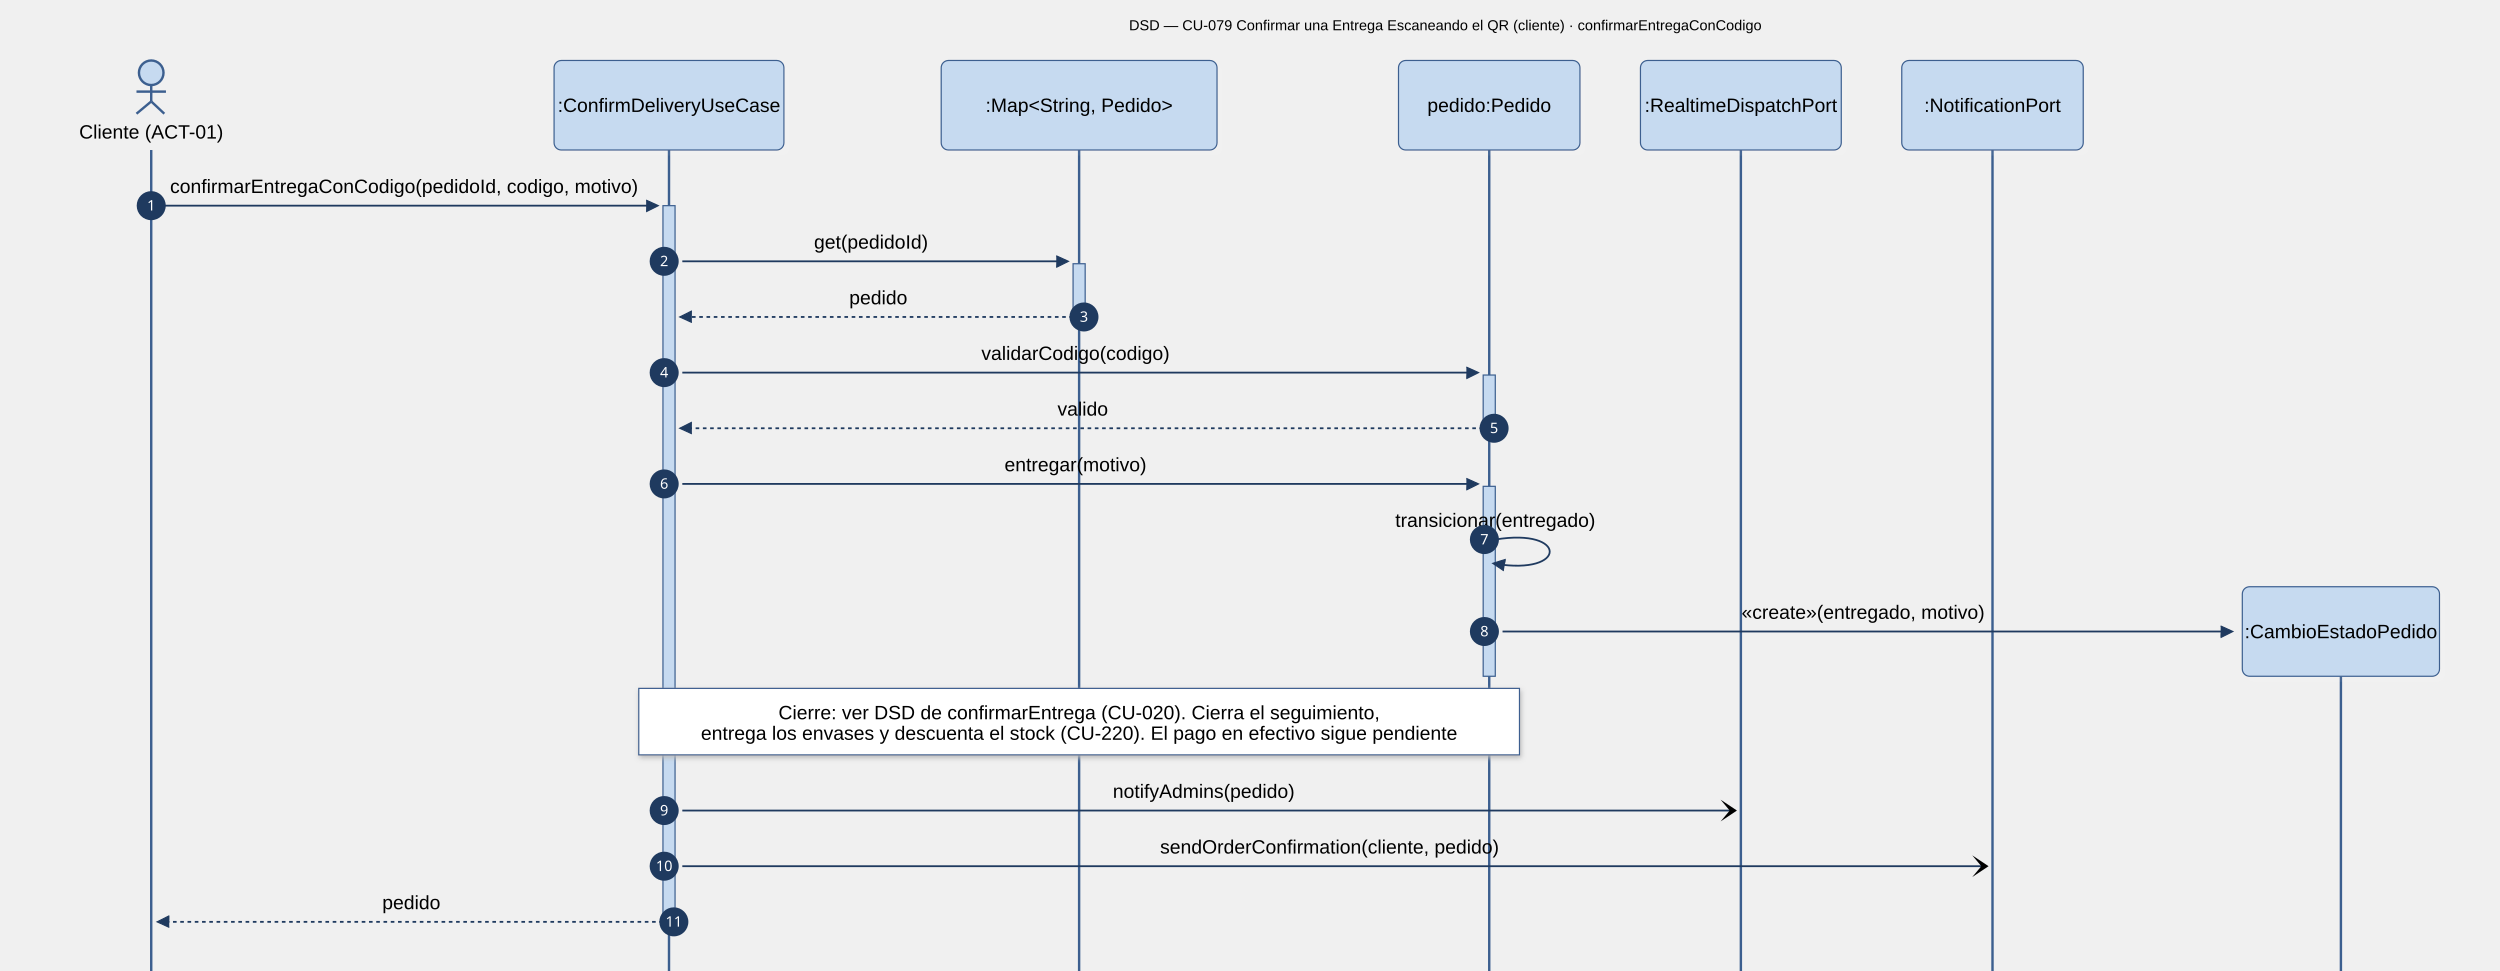
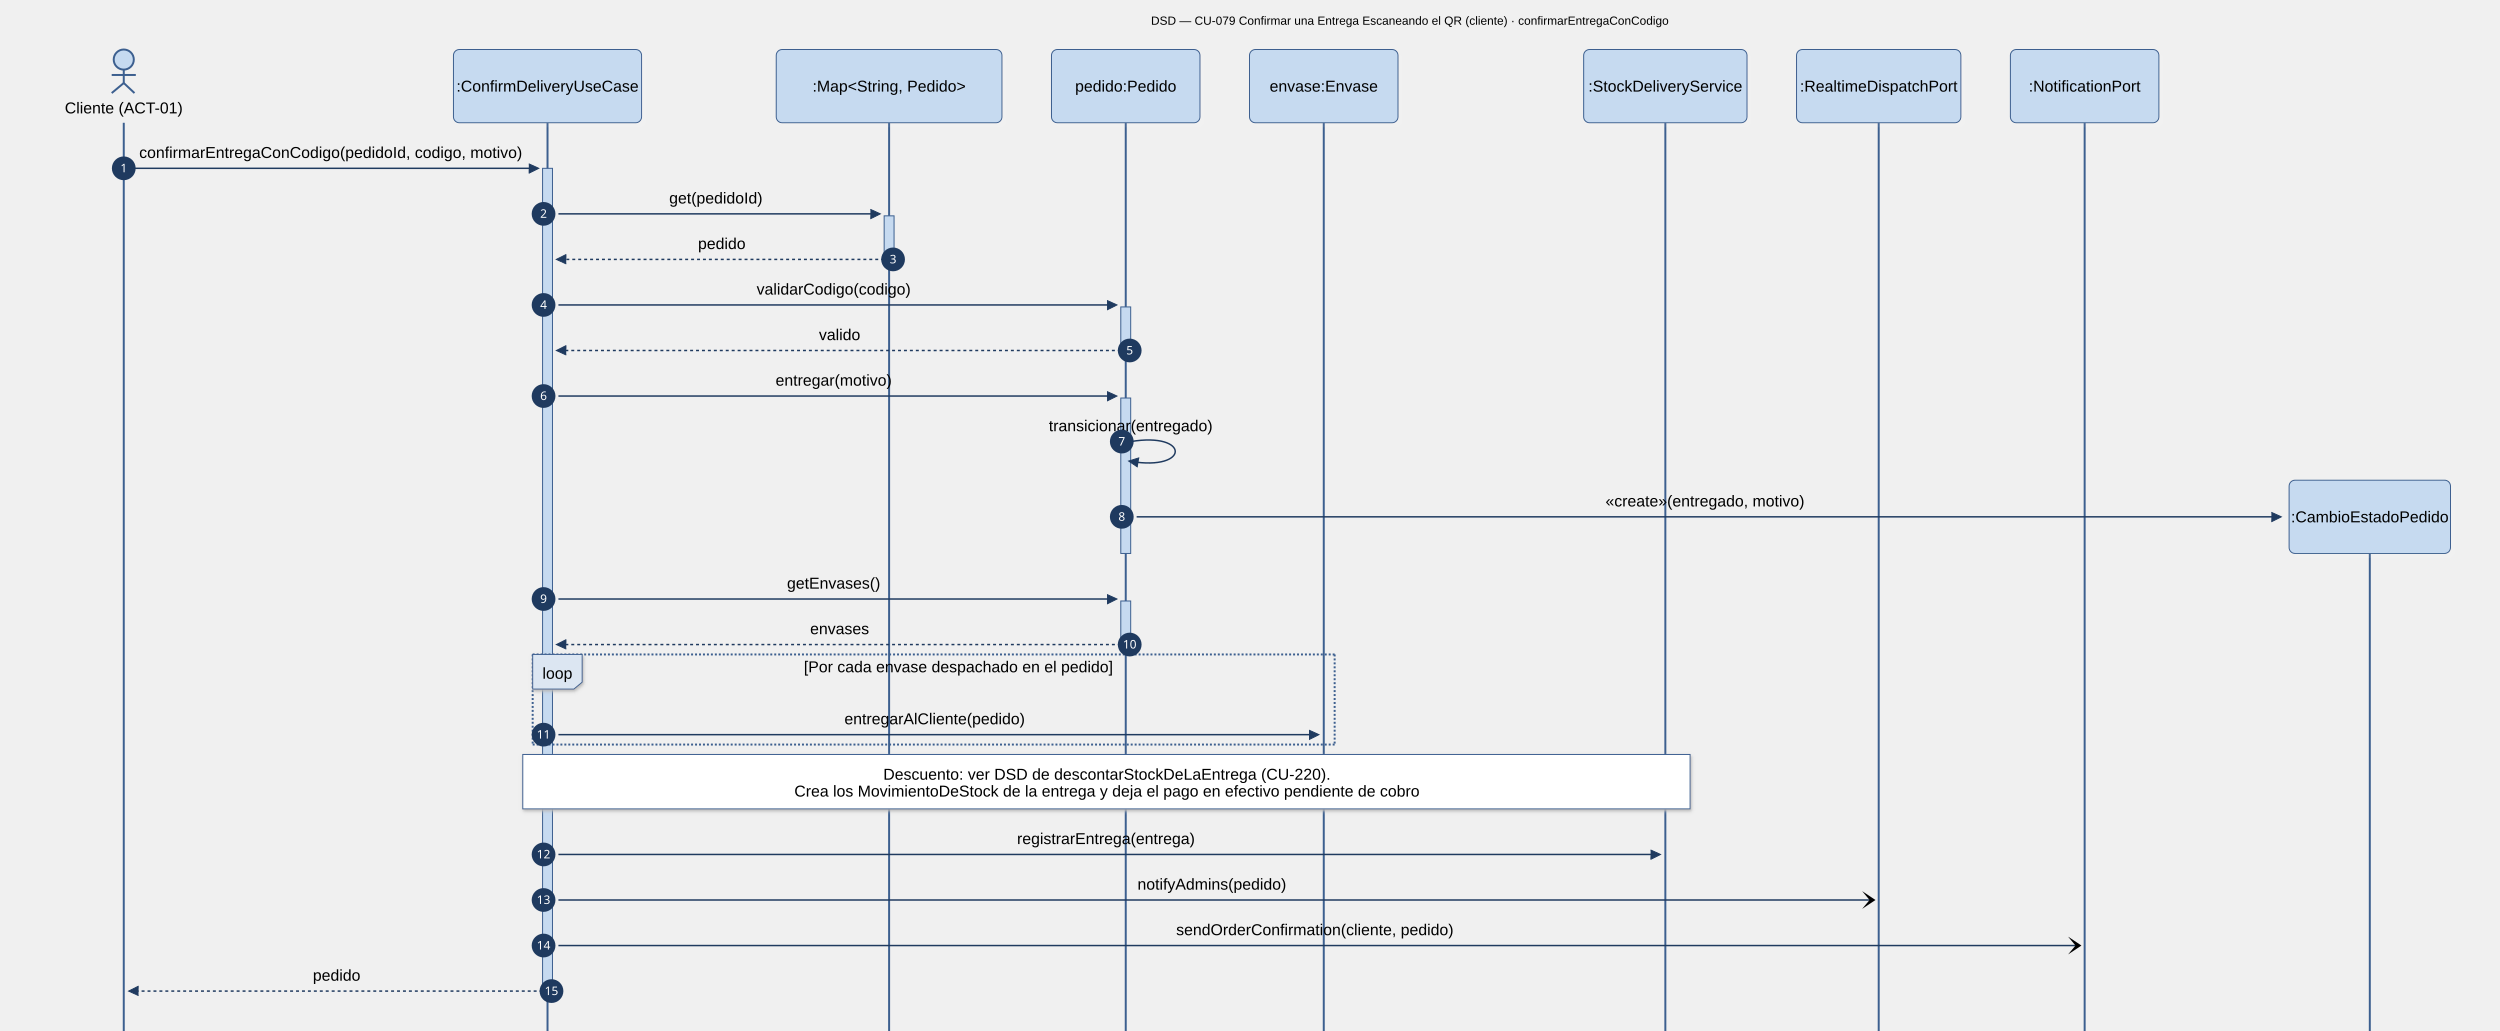
- <svg xmlns="http://www.w3.org/2000/svg" id="my-svg" width="100%" style="max-width: 2066.5px; background-color: white;" viewBox="-50 -50 2066.5 802" role="graphics-document document" aria-roledescription="sequence">
-   <g>
-     <line id="actor6" x1="1885" y1="509" x2="1885" y2="2000" class="actor-line 200" stroke-width="0.5px" stroke="#999" name="CAM" data-et="life-line" data-id="CAM" />
-     <g id="root-6" data-look="neo" data-et="participant" data-type="participant" data-id="CAM">
-       <rect x="1803.5" y="435" fill="#eaeaea" stroke="#666" width="163" height="74" name="CAM" rx="6" ry="6" class="actor actor-top" data-look="neo" filter="url(#my-svg-drop-shadow)" />
-       <text x="1885" y="472" dominant-baseline="central" alignment-baseline="central" class="actor actor-box" style="text-anchor: middle; font-size: 16px; font-weight: 400;">
-         <tspan x="1885" dy="0">:CambioEstadoPedido</tspan>
-       </text>
-     </g>
-   </g>
-   <g>
-     <line id="actor5" x1="1597" y1="74" x2="1597" y2="2000" class="actor-line 200" stroke-width="0.5px" stroke="#999" name="NOT" data-et="life-line" data-id="NOT" />
-     <g id="root-5" data-look="neo" data-et="participant" data-type="participant" data-id="NOT">
-       <rect x="1522" y="0" fill="#eaeaea" stroke="#666" width="150" height="74" name="NOT" rx="6" ry="6" class="actor actor-top" data-look="neo" filter="url(#my-svg-drop-shadow)" />
-       <text x="1597" y="37" dominant-baseline="central" alignment-baseline="central" class="actor actor-box" style="text-anchor: middle; font-size: 16px; font-weight: 400;">
-         <tspan x="1597" dy="0">:NotificationPort</tspan>
-       </text>
-     </g>
-   </g>
-   <g>
-     <line id="actor4" x1="1389" y1="74" x2="1389" y2="2000" class="actor-line 200" stroke-width="0.5px" stroke="#999" name="RT" data-et="life-line" data-id="RT" />
-     <g id="root-4" data-look="neo" data-et="participant" data-type="participant" data-id="RT">
-       <rect x="1306" y="0" fill="#eaeaea" stroke="#666" width="166" height="74" name="RT" rx="6" ry="6" class="actor actor-top" data-look="neo" filter="url(#my-svg-drop-shadow)" />
-       <text x="1389" y="37" dominant-baseline="central" alignment-baseline="central" class="actor actor-box" style="text-anchor: middle; font-size: 16px; font-weight: 400;">
-         <tspan x="1389" dy="0">:RealtimeDispatchPort</tspan>
-       </text>
-     </g>
-   </g>
-   <g>
-     <line id="actor3" x1="1181" y1="74" x2="1181" y2="2000" class="actor-line 200" stroke-width="0.5px" stroke="#999" name="PED" data-et="life-line" data-id="PED" />
+ <svg xmlns="http://www.w3.org/2000/svg" id="my-svg" width="100%" style="max-width: 2525px; background-color: white;" viewBox="-50 -50 2525 1041" role="graphics-document document" aria-roledescription="sequence">
+   <g>
+     <line id="actor8" x1="2343.5" y1="509" x2="2343.5" y2="2000" class="actor-line 200" stroke-width="0.5px" stroke="#999" name="CAM" data-et="life-line" data-id="CAM" />
+     <g id="root-8" data-look="neo" data-et="participant" data-type="participant" data-id="CAM">
+       <rect x="2262" y="435" fill="#eaeaea" stroke="#666" width="163" height="74" name="CAM" rx="6" ry="6" class="actor actor-top" data-look="neo" filter="url(#my-svg-drop-shadow)" />
+       <text x="2343.5" y="472" dominant-baseline="central" alignment-baseline="central" class="actor actor-box" style="text-anchor: middle; font-size: 16px; font-weight: 400;">
+         <tspan x="2343.5" dy="0">:CambioEstadoPedido</tspan>
+       </text>
+     </g>
+   </g>
+   <g>
+     <line id="actor7" x1="2055.5" y1="74" x2="2055.5" y2="2000" class="actor-line 200" stroke-width="0.5px" stroke="#999" name="NOT" data-et="life-line" data-id="NOT" />
+     <g id="root-7" data-look="neo" data-et="participant" data-type="participant" data-id="NOT">
+       <rect x="1980.5" y="0" fill="#eaeaea" stroke="#666" width="150" height="74" name="NOT" rx="6" ry="6" class="actor actor-top" data-look="neo" filter="url(#my-svg-drop-shadow)" />
+       <text x="2055.5" y="37" dominant-baseline="central" alignment-baseline="central" class="actor actor-box" style="text-anchor: middle; font-size: 16px; font-weight: 400;">
+         <tspan x="2055.5" dy="0">:NotificationPort</tspan>
+       </text>
+     </g>
+   </g>
+   <g>
+     <line id="actor6" x1="1847.5" y1="74" x2="1847.5" y2="2000" class="actor-line 200" stroke-width="0.5px" stroke="#999" name="RT" data-et="life-line" data-id="RT" />
+     <g id="root-6" data-look="neo" data-et="participant" data-type="participant" data-id="RT">
+       <rect x="1764.5" y="0" fill="#eaeaea" stroke="#666" width="166" height="74" name="RT" rx="6" ry="6" class="actor actor-top" data-look="neo" filter="url(#my-svg-drop-shadow)" />
+       <text x="1847.5" y="37" dominant-baseline="central" alignment-baseline="central" class="actor actor-box" style="text-anchor: middle; font-size: 16px; font-weight: 400;">
+         <tspan x="1847.5" dy="0">:RealtimeDispatchPort</tspan>
+       </text>
+     </g>
+   </g>
+   <g>
+     <line id="actor5" x1="1632" y1="74" x2="1632" y2="2000" class="actor-line 200" stroke-width="0.5px" stroke="#999" name="ENT" data-et="life-line" data-id="ENT" />
+     <g id="root-5" data-look="neo" data-et="participant" data-type="participant" data-id="ENT">
+       <rect x="1549.5" y="0" fill="#eaeaea" stroke="#666" width="165" height="74" name="ENT" rx="6" ry="6" class="actor actor-top" data-look="neo" filter="url(#my-svg-drop-shadow)" />
+       <text x="1632" y="37" dominant-baseline="central" alignment-baseline="central" class="actor actor-box" style="text-anchor: middle; font-size: 16px; font-weight: 400;">
+         <tspan x="1632" dy="0">:StockDeliveryService</tspan>
+       </text>
+     </g>
+   </g>
+   <g>
+     <line id="actor4" x1="1287" y1="74" x2="1287" y2="2000" class="actor-line 200" stroke-width="0.5px" stroke="#999" name="ENV" data-et="life-line" data-id="ENV" />
+     <g id="root-4" data-look="neo" data-et="participant" data-type="participant" data-id="ENV">
+       <rect x="1212" y="0" fill="#eaeaea" stroke="#666" width="150" height="74" name="ENV" rx="6" ry="6" class="actor actor-top" data-look="neo" filter="url(#my-svg-drop-shadow)" />
+       <text x="1287" y="37" dominant-baseline="central" alignment-baseline="central" class="actor actor-box" style="text-anchor: middle; font-size: 16px; font-weight: 400;">
+         <tspan x="1287" dy="0">envase:Envase</tspan>
+       </text>
+     </g>
+   </g>
+   <g>
+     <line id="actor3" x1="1087" y1="74" x2="1087" y2="2000" class="actor-line 200" stroke-width="0.5px" stroke="#999" name="PED" data-et="life-line" data-id="PED" />
    <g id="root-3" data-look="neo" data-et="participant" data-type="participant" data-id="PED">
-       <rect x="1106" y="0" fill="#eaeaea" stroke="#666" width="150" height="74" name="PED" rx="6" ry="6" class="actor actor-top" data-look="neo" filter="url(#my-svg-drop-shadow)" />
-       <text x="1181" y="37" dominant-baseline="central" alignment-baseline="central" class="actor actor-box" style="text-anchor: middle; font-size: 16px; font-weight: 400;">
-         <tspan x="1181" dy="0">pedido:Pedido</tspan>
-       </text>
-     </g>
-   </g>
-   <g>
-     <line id="actor2" x1="842" y1="74" x2="842" y2="2000" class="actor-line 200" stroke-width="0.5px" stroke="#999" name="PEDS" data-et="life-line" data-id="PEDS" />
+       <rect x="1012" y="0" fill="#eaeaea" stroke="#666" width="150" height="74" name="PED" rx="6" ry="6" class="actor actor-top" data-look="neo" filter="url(#my-svg-drop-shadow)" />
+       <text x="1087" y="37" dominant-baseline="central" alignment-baseline="central" class="actor actor-box" style="text-anchor: middle; font-size: 16px; font-weight: 400;">
+         <tspan x="1087" dy="0">pedido:Pedido</tspan>
+       </text>
+     </g>
+   </g>
+   <g>
+     <line id="actor2" x1="848" y1="74" x2="848" y2="2000" class="actor-line 200" stroke-width="0.5px" stroke="#999" name="PEDS" data-et="life-line" data-id="PEDS" />
    <g id="root-2" data-look="neo" data-et="participant" data-type="participant" data-id="PEDS">
-       <rect x="728" y="0" fill="#eaeaea" stroke="#666" width="228" height="74" name="PEDS" rx="6" ry="6" class="actor actor-top" data-look="neo" filter="url(#my-svg-drop-shadow)" />
-       <text x="842" y="37" dominant-baseline="central" alignment-baseline="central" class="actor actor-box" style="text-anchor: middle; font-size: 16px; font-weight: 400;">
-         <tspan x="842" dy="0">:Map&lt;String, Pedido&gt;</tspan>
+       <rect x="734" y="0" fill="#eaeaea" stroke="#666" width="228" height="74" name="PEDS" rx="6" ry="6" class="actor actor-top" data-look="neo" filter="url(#my-svg-drop-shadow)" />
+       <text x="848" y="37" dominant-baseline="central" alignment-baseline="central" class="actor actor-box" style="text-anchor: middle; font-size: 16px; font-weight: 400;">
+         <tspan x="848" dy="0">:Map&lt;String, Pedido&gt;</tspan>
      </text>
    </g>
  </g>
  <g>
    <line id="actor1" x1="503" y1="74" x2="503" y2="2000" class="actor-line 200" stroke-width="0.5px" stroke="#999" name="CDU" data-et="life-line" data-id="CDU" />
    <g id="root-1" data-look="neo" data-et="participant" data-type="participant" data-id="CDU">
      <rect x="408" y="0" fill="#eaeaea" stroke="#666" width="190" height="74" name="CDU" rx="6" ry="6" class="actor actor-top" data-look="neo" filter="url(#my-svg-drop-shadow)" />
      <text x="503" y="37" dominant-baseline="central" alignment-baseline="central" class="actor actor-box" style="text-anchor: middle; font-size: 16px; font-weight: 400;">
        <tspan x="503" dy="0">:ConfirmDeliveryUseCase</tspan>
      </text>
    </g>
  </g>
  <g>
    <line id="actor0" x1="75" y1="74" x2="75" y2="2000" class="actor-line 200" stroke-width="0.5px" stroke="#999" name="CLI" data-et="life-line" data-id="CLI" />
  </g>
  <style>#my-svg{font-family:Arial,Helvetica,sans-serif;font-size:12px;fill:#000000;}@keyframes edge-animation-frame{from{stroke-dashoffset:0;}}@keyframes dash{to{stroke-dashoffset:0;}}#my-svg .edge-animation-slow{stroke-dasharray:9,5!important;stroke-dashoffset:900;animation:dash 50s linear infinite;stroke-linecap:round;}#my-svg .edge-animation-fast{stroke-dasharray:9,5!important;stroke-dashoffset:900;animation:dash 20s linear infinite;stroke-linecap:round;}#my-svg .error-icon{fill:hsl(31.429, 58.333%, 90.882%);}#my-svg .error-text{fill:rgb(9.688, 22.604, 36.812);stroke:rgb(9.688, 22.604, 36.812);}#my-svg .edge-thickness-normal{stroke-width:1px;}#my-svg .edge-thickness-thick{stroke-width:3.5px;}#my-svg .edge-pattern-solid{stroke-dasharray:0;}#my-svg .edge-thickness-invisible{stroke-width:0;fill:none;}#my-svg .edge-pattern-dashed{stroke-dasharray:3;}#my-svg .edge-pattern-dotted{stroke-dasharray:2;}#my-svg .marker{fill:#1F3A5F;stroke:#1F3A5F;}#my-svg .marker.cross{stroke:#1F3A5F;}#my-svg svg{font-family:Arial,Helvetica,sans-serif;font-size:12px;}#my-svg p{margin:0;}#my-svg .actor{stroke:#3C5F8F;fill:#C6DAF0;stroke-width:1;}#my-svg rect.actor.outer-path[data-look="neo"]{filter:drop-shadow( 1px 2px 2px rgba(185,185,185,1));}#my-svg rect.note[data-look="neo"]{stroke:#3C5F8F;fill:#FFFFFF;filter:drop-shadow( 1px 2px 2px rgba(185,185,185,1));}#my-svg text.actor&gt;tspan{fill:#000000;stroke:none;}#my-svg .actor-line{stroke:#3C5F8F;}#my-svg .innerArc{stroke-width:1.5;stroke-dasharray:none;}#my-svg .messageLine0{stroke-width:1.5;stroke-dasharray:none;stroke:#1F3A5F;}#my-svg .messageLine1{stroke-width:1.5;stroke-dasharray:2,2;stroke:#1F3A5F;}#my-svg [id$="-arrowhead"] path{fill:#1F3A5F;stroke:#1F3A5F;}#my-svg .sequenceNumber{fill:#FFFFFF;}#my-svg [id$="-sequencenumber"]{fill:#1F3A5F;}#my-svg [id$="-crosshead"] path{fill:#1F3A5F;stroke:#1F3A5F;}#my-svg .messageText{fill:#000000;stroke:none;}#my-svg .labelBox{stroke:#3C5F8F;fill:#DCE6F2;filter:drop-shadow( 1px 2px 2px rgba(185,185,185,1));}#my-svg .labelText,#my-svg .labelText&gt;tspan{fill:#000000;stroke:none;}#my-svg .loopText,#my-svg .loopText&gt;tspan{fill:#000000;stroke:none;}#my-svg .sectionTitle,#my-svg .sectionTitle&gt;tspan{fill:#000000;stroke:none;}#my-svg .loopLine{stroke-width:2px;stroke-dasharray:2,2;stroke:#3C5F8F;fill:#3C5F8F;}#my-svg .note{stroke:#3C5F8F;fill:#FFFFFF;}#my-svg .noteText,#my-svg .noteText&gt;tspan{fill:#000000;stroke:none;}#my-svg .activation0{fill:#C6DAF0;stroke:#3C5F8F;}#my-svg .activation1{fill:#C6DAF0;stroke:#3C5F8F;}#my-svg .activation2{fill:#C6DAF0;stroke:#3C5F8F;}#my-svg .actorPopupMenu{position:absolute;}#my-svg .actorPopupMenuPanel{position:absolute;fill:#C6DAF0;box-shadow:0px 8px 16px 0px rgba(0,0,0,0.2);filter:drop-shadow(3px 5px 2px rgb(0 0 0 / 0.4));}#my-svg .actor-man circle,#my-svg line{fill:#C6DAF0;stroke-width:2px;}#my-svg g rect.rect{filter:drop-shadow( 1px 2px 2px rgba(185,185,185,1));stroke:#3C5F8F;}#my-svg .node .neo-node{stroke:#3C5F8F;}#my-svg [data-look="neo"].node rect,#my-svg [data-look="neo"].cluster rect,#my-svg [data-look="neo"].node polygon{stroke:url(#my-svg-gradient);filter:drop-shadow( 1px 2px 2px rgba(185,185,185,1));}#my-svg [data-look="neo"].swimlane.cluster rect{filter:none;}#my-svg [data-look="neo"].node path{stroke:url(#my-svg-gradient);stroke-width:1px;}#my-svg [data-look="neo"].node .outer-path{filter:drop-shadow( 1px 2px 2px rgba(185,185,185,1));}#my-svg [data-look="neo"].node .neo-line path{stroke:#3C5F8F;filter:none;}#my-svg [data-look="neo"].node circle{stroke:url(#my-svg-gradient);filter:drop-shadow( 1px 2px 2px rgba(185,185,185,1));}#my-svg [data-look="neo"].node circle .state-start{fill:#000000;}#my-svg [data-look="neo"].icon-shape .icon{fill:url(#my-svg-gradient);filter:drop-shadow( 1px 2px 2px rgba(185,185,185,1));}#my-svg [data-look="neo"].icon-shape .icon-neo path{stroke:url(#my-svg-gradient);filter:drop-shadow( 1px 2px 2px rgba(185,185,185,1));}#my-svg :root{--mermaid-font-family:"trebuchet ms",verdana,arial,sans-serif;}</style>
  <g />
  <defs>
    <symbol id="my-svg-computer" width="24" height="24">
      <path transform="scale(.5)" d="M2 2v13h20v-13h-20zm18 11h-16v-9h16v9zm-10.228 6l.466-1h3.524l.467 1h-4.457zm14.228 3h-24l2-6h2.104l-1.33 4h18.45l-1.297-4h2.073l2 6zm-5-10h-14v-7h14v7z" />
    </symbol>
  </defs>
  <defs>
    <symbol id="my-svg-database" fill-rule="evenodd" clip-rule="evenodd">
      <path transform="scale(.5)" d="M12.258.001l.256.004.255.005.253.008.251.01.249.012.247.015.246.016.242.019.241.02.239.023.236.024.233.027.231.028.229.031.225.032.223.034.22.036.217.038.214.04.211.041.208.043.205.045.201.046.198.048.194.05.191.051.187.053.183.054.18.056.175.057.172.059.168.06.163.061.16.063.155.064.15.066.074.033.073.033.071.034.07.034.069.035.068.035.067.035.066.035.064.036.064.036.062.036.06.036.06.037.058.037.058.037.055.038.055.038.053.038.052.038.051.039.05.039.048.039.047.039.045.04.044.04.043.04.041.04.04.041.039.041.037.041.036.041.034.041.033.042.032.042.03.042.029.042.027.042.026.043.024.043.023.043.021.043.02.043.018.044.017.043.015.044.013.044.012.044.011.045.009.044.007.045.006.045.004.045.002.045.001.045v17l-.001.045-.002.045-.004.045-.006.045-.007.045-.009.044-.011.045-.012.044-.013.044-.015.044-.017.043-.018.044-.02.043-.021.043-.023.043-.024.043-.026.043-.027.042-.029.042-.03.042-.032.042-.033.042-.034.041-.036.041-.037.041-.039.041-.04.041-.041.04-.043.04-.044.04-.045.04-.047.039-.048.039-.05.039-.051.039-.052.038-.053.038-.055.038-.055.038-.058.037-.058.037-.06.037-.06.036-.062.036-.064.036-.064.036-.066.035-.067.035-.068.035-.069.035-.07.034-.071.034-.073.033-.074.033-.15.066-.155.064-.16.063-.163.061-.168.06-.172.059-.175.057-.18.056-.183.054-.187.053-.191.051-.194.05-.198.048-.201.046-.205.045-.208.043-.211.041-.214.04-.217.038-.22.036-.223.034-.225.032-.229.031-.231.028-.233.027-.236.024-.239.023-.241.02-.242.019-.246.016-.247.015-.249.012-.251.01-.253.008-.255.005-.256.004-.258.001-.258-.001-.256-.004-.255-.005-.253-.008-.251-.01-.249-.012-.247-.015-.245-.016-.243-.019-.241-.02-.238-.023-.236-.024-.234-.027-.231-.028-.228-.031-.226-.032-.223-.034-.22-.036-.217-.038-.214-.04-.211-.041-.208-.043-.204-.045-.201-.046-.198-.048-.195-.05-.19-.051-.187-.053-.184-.054-.179-.056-.176-.057-.172-.059-.167-.06-.164-.061-.159-.063-.155-.064-.151-.066-.074-.033-.072-.033-.072-.034-.07-.034-.069-.035-.068-.035-.067-.035-.066-.035-.064-.036-.063-.036-.062-.036-.061-.036-.06-.037-.058-.037-.057-.037-.056-.038-.055-.038-.053-.038-.052-.038-.051-.039-.049-.039-.049-.039-.046-.039-.046-.04-.044-.04-.043-.04-.041-.04-.04-.041-.039-.041-.037-.041-.036-.041-.034-.041-.033-.042-.032-.042-.03-.042-.029-.042-.027-.042-.026-.043-.024-.043-.023-.043-.021-.043-.02-.043-.018-.044-.017-.043-.015-.044-.013-.044-.012-.044-.011-.045-.009-.044-.007-.045-.006-.045-.004-.045-.002-.045-.001-.045v-17l.001-.045.002-.045.004-.045.006-.045.007-.045.009-.044.011-.045.012-.044.013-.044.015-.044.017-.043.018-.044.02-.043.021-.043.023-.043.024-.043.026-.043.027-.042.029-.042.03-.042.032-.042.033-.042.034-.041.036-.041.037-.041.039-.041.04-.041.041-.04.043-.04.044-.04.046-.04.046-.039.049-.039.049-.039.051-.039.052-.038.053-.038.055-.038.056-.038.057-.037.058-.037.06-.037.061-.036.062-.036.063-.036.064-.036.066-.035.067-.035.068-.035.069-.035.07-.034.072-.034.072-.033.074-.033.151-.066.155-.064.159-.063.164-.061.167-.06.172-.059.176-.057.179-.056.184-.054.187-.053.19-.051.195-.05.198-.048.201-.046.204-.045.208-.043.211-.041.214-.04.217-.038.22-.036.223-.034.226-.032.228-.031.231-.028.234-.027.236-.024.238-.023.241-.02.243-.019.245-.016.247-.015.249-.012.251-.01.253-.008.255-.005.256-.004.258-.001.258.001zm-9.258 20.499v.01l.001.021.003.021.004.022.005.021.006.022.007.022.009.023.01.022.011.023.012.023.013.023.015.023.016.024.017.023.018.024.019.024.021.024.022.025.023.024.024.025.052.049.056.05.061.051.066.051.07.051.075.051.079.052.084.052.088.052.092.052.097.052.102.051.105.052.11.052.114.051.119.051.123.051.127.05.131.05.135.05.139.048.144.049.147.047.152.047.155.047.16.045.163.045.167.043.171.043.176.041.178.041.183.039.187.039.19.037.194.035.197.035.202.033.204.031.209.03.212.029.216.027.219.025.222.024.226.021.23.02.233.018.236.016.24.015.243.012.246.01.249.008.253.005.256.004.259.001.26-.001.257-.004.254-.005.25-.008.247-.011.244-.012.241-.014.237-.016.233-.018.231-.021.226-.021.224-.024.22-.026.216-.027.212-.028.21-.031.205-.031.202-.034.198-.034.194-.036.191-.037.187-.039.183-.04.179-.04.175-.042.172-.043.168-.044.163-.045.16-.046.155-.046.152-.047.148-.048.143-.049.139-.049.136-.05.131-.05.126-.05.123-.051.118-.052.114-.051.11-.052.106-.052.101-.052.096-.052.092-.052.088-.053.083-.051.079-.052.074-.052.07-.051.065-.051.06-.051.056-.05.051-.05.023-.024.023-.025.021-.024.02-.024.019-.024.018-.024.017-.024.015-.023.014-.024.013-.023.012-.023.01-.023.01-.022.008-.022.006-.022.006-.022.004-.022.004-.021.001-.021.001-.021v-4.127l-.077.055-.08.053-.083.054-.085.053-.087.052-.09.052-.093.051-.095.05-.097.05-.1.049-.102.049-.105.048-.106.047-.109.047-.111.046-.114.045-.115.045-.118.044-.12.043-.122.042-.124.042-.126.041-.128.04-.13.04-.132.038-.134.038-.135.037-.138.037-.139.035-.142.035-.143.034-.144.033-.147.032-.148.031-.15.03-.151.03-.153.029-.154.027-.156.027-.158.026-.159.025-.161.024-.162.023-.163.022-.165.021-.166.02-.167.019-.169.018-.169.017-.171.016-.173.015-.173.014-.175.013-.175.012-.177.011-.178.01-.179.008-.179.008-.181.006-.182.005-.182.004-.184.003-.184.002h-.37l-.184-.002-.184-.003-.182-.004-.182-.005-.181-.006-.179-.008-.179-.008-.178-.01-.176-.011-.176-.012-.175-.013-.173-.014-.172-.015-.171-.016-.17-.017-.169-.018-.167-.019-.166-.02-.165-.021-.163-.022-.162-.023-.161-.024-.159-.025-.157-.026-.156-.027-.155-.027-.153-.029-.151-.03-.15-.03-.148-.031-.146-.032-.145-.033-.143-.034-.141-.035-.14-.035-.137-.037-.136-.037-.134-.038-.132-.038-.13-.04-.128-.04-.126-.041-.124-.042-.122-.042-.12-.044-.117-.043-.116-.045-.113-.045-.112-.046-.109-.047-.106-.047-.105-.048-.102-.049-.1-.049-.097-.05-.095-.05-.093-.052-.09-.051-.087-.052-.085-.053-.083-.054-.08-.054-.077-.054v4.127zm0-5.654v.011l.001.021.003.021.004.021.005.022.006.022.007.022.009.022.01.022.011.023.012.023.013.023.015.024.016.023.017.024.018.024.019.024.021.024.022.024.023.025.024.024.052.05.056.05.061.05.066.051.07.051.075.052.079.051.084.052.088.052.092.052.097.052.102.052.105.052.11.051.114.051.119.052.123.05.127.051.131.05.135.049.139.049.144.048.147.048.152.047.155.046.16.045.163.045.167.044.171.042.176.042.178.04.183.04.187.038.19.037.194.036.197.034.202.033.204.032.209.03.212.028.216.027.219.025.222.024.226.022.23.02.233.018.236.016.24.014.243.012.246.01.249.008.253.006.256.003.259.001.26-.001.257-.003.254-.006.25-.008.247-.01.244-.012.241-.015.237-.016.233-.018.231-.02.226-.022.224-.024.22-.025.216-.027.212-.029.21-.03.205-.032.202-.033.198-.035.194-.036.191-.037.187-.039.183-.039.179-.041.175-.042.172-.043.168-.044.163-.045.16-.045.155-.047.152-.047.148-.048.143-.048.139-.05.136-.049.131-.05.126-.051.123-.051.118-.051.114-.052.11-.052.106-.052.101-.052.096-.052.092-.052.088-.052.083-.052.079-.052.074-.051.07-.052.065-.051.06-.05.056-.051.051-.049.023-.025.023-.024.021-.025.02-.024.019-.024.018-.024.017-.024.015-.023.014-.023.013-.024.012-.022.01-.023.01-.023.008-.022.006-.022.006-.022.004-.021.004-.022.001-.021.001-.021v-4.139l-.077.054-.08.054-.083.054-.085.052-.087.053-.09.051-.093.051-.095.051-.097.05-.1.049-.102.049-.105.048-.106.047-.109.047-.111.046-.114.045-.115.044-.118.044-.12.044-.122.042-.124.042-.126.041-.128.04-.13.039-.132.039-.134.038-.135.037-.138.036-.139.036-.142.035-.143.033-.144.033-.147.033-.148.031-.15.03-.151.03-.153.028-.154.028-.156.027-.158.026-.159.025-.161.024-.162.023-.163.022-.165.021-.166.02-.167.019-.169.018-.169.017-.171.016-.173.015-.173.014-.175.013-.175.012-.177.011-.178.009-.179.009-.179.007-.181.007-.182.005-.182.004-.184.003-.184.002h-.37l-.184-.002-.184-.003-.182-.004-.182-.005-.181-.007-.179-.007-.179-.009-.178-.009-.176-.011-.176-.012-.175-.013-.173-.014-.172-.015-.171-.016-.17-.017-.169-.018-.167-.019-.166-.02-.165-.021-.163-.022-.162-.023-.161-.024-.159-.025-.157-.026-.156-.027-.155-.028-.153-.028-.151-.03-.15-.03-.148-.031-.146-.033-.145-.033-.143-.033-.141-.035-.14-.036-.137-.036-.136-.037-.134-.038-.132-.039-.13-.039-.128-.04-.126-.041-.124-.042-.122-.043-.12-.043-.117-.044-.116-.044-.113-.046-.112-.046-.109-.046-.106-.047-.105-.048-.102-.049-.1-.049-.097-.05-.095-.051-.093-.051-.09-.051-.087-.053-.085-.052-.083-.054-.08-.054-.077-.054v4.139zm0-5.666v.011l.001.02.003.022.004.021.005.022.006.021.007.022.009.023.01.022.011.023.012.023.013.023.015.023.016.024.017.024.018.023.019.024.021.025.022.024.023.024.024.025.052.05.056.05.061.05.066.051.07.051.075.052.079.051.084.052.088.052.092.052.097.052.102.052.105.051.11.052.114.051.119.051.123.051.127.05.131.05.135.05.139.049.144.048.147.048.152.047.155.046.16.045.163.045.167.043.171.043.176.042.178.04.183.04.187.038.19.037.194.036.197.034.202.033.204.032.209.03.212.028.216.027.219.025.222.024.226.021.23.02.233.018.236.017.24.014.243.012.246.01.249.008.253.006.256.003.259.001.26-.001.257-.003.254-.006.25-.008.247-.01.244-.013.241-.014.237-.016.233-.018.231-.02.226-.022.224-.024.22-.025.216-.027.212-.029.21-.03.205-.032.202-.033.198-.035.194-.036.191-.037.187-.039.183-.039.179-.041.175-.042.172-.043.168-.044.163-.045.16-.045.155-.047.152-.047.148-.048.143-.049.139-.049.136-.049.131-.051.126-.05.123-.051.118-.052.114-.051.11-.052.106-.052.101-.052.096-.052.092-.052.088-.052.083-.052.079-.052.074-.052.07-.051.065-.051.06-.051.056-.05.051-.049.023-.025.023-.025.021-.024.02-.024.019-.024.018-.024.017-.024.015-.023.014-.024.013-.023.012-.023.01-.022.01-.023.008-.022.006-.022.006-.022.004-.022.004-.021.001-.021.001-.021v-4.153l-.077.054-.08.054-.083.053-.085.053-.087.053-.09.051-.093.051-.095.051-.097.05-.1.049-.102.048-.105.048-.106.048-.109.046-.111.046-.114.046-.115.044-.118.044-.12.043-.122.043-.124.042-.126.041-.128.04-.13.039-.132.039-.134.038-.135.037-.138.036-.139.036-.142.034-.143.034-.144.033-.147.032-.148.032-.15.03-.151.03-.153.028-.154.028-.156.027-.158.026-.159.024-.161.024-.162.023-.163.023-.165.021-.166.02-.167.019-.169.018-.169.017-.171.016-.173.015-.173.014-.175.013-.175.012-.177.01-.178.01-.179.009-.179.007-.181.006-.182.006-.182.004-.184.003-.184.001-.185.001-.185-.001-.184-.001-.184-.003-.182-.004-.182-.006-.181-.006-.179-.007-.179-.009-.178-.01-.176-.01-.176-.012-.175-.013-.173-.014-.172-.015-.171-.016-.17-.017-.169-.018-.167-.019-.166-.02-.165-.021-.163-.023-.162-.023-.161-.024-.159-.024-.157-.026-.156-.027-.155-.028-.153-.028-.151-.03-.15-.03-.148-.032-.146-.032-.145-.033-.143-.034-.141-.034-.14-.036-.137-.036-.136-.037-.134-.038-.132-.039-.13-.039-.128-.041-.126-.041-.124-.041-.122-.043-.12-.043-.117-.044-.116-.044-.113-.046-.112-.046-.109-.046-.106-.048-.105-.048-.102-.048-.1-.05-.097-.049-.095-.051-.093-.051-.09-.052-.087-.052-.085-.053-.083-.053-.08-.054-.077-.054v4.153zm8.74-8.179l-.257.004-.254.005-.25.008-.247.011-.244.012-.241.014-.237.016-.233.018-.231.021-.226.022-.224.023-.22.026-.216.027-.212.028-.21.031-.205.032-.202.033-.198.034-.194.036-.191.038-.187.038-.183.04-.179.041-.175.042-.172.043-.168.043-.163.045-.16.046-.155.046-.152.048-.148.048-.143.048-.139.049-.136.05-.131.05-.126.051-.123.051-.118.051-.114.052-.11.052-.106.052-.101.052-.096.052-.092.052-.088.052-.083.052-.079.052-.074.051-.07.052-.065.051-.06.05-.056.05-.051.05-.023.025-.023.024-.021.024-.02.025-.019.024-.018.024-.017.023-.015.024-.014.023-.013.023-.012.023-.01.023-.01.022-.008.022-.006.023-.006.021-.004.022-.004.021-.001.021-.001.021.001.021.001.021.004.021.004.022.006.021.006.023.008.022.01.022.01.023.012.023.013.023.014.023.015.024.017.023.018.024.019.024.02.025.021.024.023.024.023.025.051.05.056.05.06.05.065.051.07.052.074.051.079.052.083.052.088.052.092.052.096.052.101.052.106.052.11.052.114.052.118.051.123.051.126.051.131.05.136.05.139.049.143.048.148.048.152.048.155.046.16.046.163.045.168.043.172.043.175.042.179.041.183.04.187.038.191.038.194.036.198.034.202.033.205.032.21.031.212.028.216.027.22.026.224.023.226.022.231.021.233.018.237.016.241.014.244.012.247.011.25.008.254.005.257.004.26.001.26-.001.257-.004.254-.005.25-.008.247-.011.244-.012.241-.014.237-.016.233-.018.231-.021.226-.022.224-.023.22-.026.216-.027.212-.028.21-.031.205-.032.202-.033.198-.034.194-.036.191-.038.187-.038.183-.04.179-.041.175-.042.172-.043.168-.043.163-.045.16-.046.155-.046.152-.048.148-.048.143-.048.139-.049.136-.05.131-.05.126-.051.123-.051.118-.051.114-.052.11-.052.106-.052.101-.052.096-.052.092-.052.088-.052.083-.052.079-.052.074-.051.07-.052.065-.051.06-.05.056-.05.051-.05.023-.025.023-.024.021-.024.02-.025.019-.024.018-.024.017-.023.015-.024.014-.023.013-.023.012-.023.01-.023.01-.022.008-.022.006-.023.006-.021.004-.022.004-.021.001-.021.001-.021-.001-.021-.001-.021-.004-.021-.004-.022-.006-.021-.006-.023-.008-.022-.01-.022-.01-.023-.012-.023-.013-.023-.014-.023-.015-.024-.017-.023-.018-.024-.019-.024-.02-.025-.021-.024-.023-.024-.023-.025-.051-.05-.056-.05-.06-.05-.065-.051-.07-.052-.074-.051-.079-.052-.083-.052-.088-.052-.092-.052-.096-.052-.101-.052-.106-.052-.11-.052-.114-.052-.118-.051-.123-.051-.126-.051-.131-.05-.136-.05-.139-.049-.143-.048-.148-.048-.152-.048-.155-.046-.16-.046-.163-.045-.168-.043-.172-.043-.175-.042-.179-.041-.183-.04-.187-.038-.191-.038-.194-.036-.198-.034-.202-.033-.205-.032-.21-.031-.212-.028-.216-.027-.22-.026-.224-.023-.226-.022-.231-.021-.233-.018-.237-.016-.241-.014-.244-.012-.247-.011-.25-.008-.254-.005-.257-.004-.26-.001-.26.001z" />
    </symbol>
  </defs>
  <defs>
    <symbol id="my-svg-clock" width="24" height="24">
      <path transform="scale(.5)" d="M12 2c5.514 0 10 4.486 10 10s-4.486 10-10 10-10-4.486-10-10 4.486-10 10-10zm0-2c-6.627 0-12 5.373-12 12s5.373 12 12 12 12-5.373 12-12-5.373-12-12-12zm5.848 12.459c.202.038.202.333.001.372-1.907.361-6.045 1.111-6.547 1.111-.719 0-1.301-.582-1.301-1.301 0-.512.77-5.447 1.125-7.445.034-.192.312-.181.343.014l.985 6.238 5.394 1.011z" />
    </symbol>
  </defs>
  <defs>
    <marker id="my-svg-arrowhead" refX="7.9" refY="5" markerUnits="userSpaceOnUse" markerWidth="12" markerHeight="12" orient="auto-start-reverse">
      <path d="M -1 0 L 10 5 L 0 10 z" />
    </marker>
  </defs>
  <defs>
    <marker id="my-svg-crosshead" markerWidth="15" markerHeight="8" orient="auto" refX="4" refY="4.5">
      <path fill="none" stroke="#000000" stroke-width="1pt" d="M 1,2 L 6,7 M 6,2 L 1,7" style="stroke-dasharray: 0, 0;" />
    </marker>
  </defs>
  <defs>
    <marker id="my-svg-filled-head" refX="15.5" refY="7" markerWidth="20" markerHeight="28" orient="auto">
      <path d="M 18,7 L9,13 L14,7 L9,1 Z" />
    </marker>
  </defs>
  <defs>
    <marker id="my-svg-sequencenumber" refX="15" refY="15" markerWidth="60" markerHeight="40" orient="auto">
      <circle cx="15" cy="15" r="6" />
    </marker>
  </defs>
  <defs>
    <marker id="my-svg-solidTopArrowHead" refX="7.9" refY="7.25" markerUnits="userSpaceOnUse" markerWidth="12" markerHeight="12" orient="auto-start-reverse">
      <path d="M 0 0 L 10 8 L 0 8 z" />
    </marker>
  </defs>
  <defs>
    <marker id="my-svg-solidBottomArrowHead" refX="7.9" refY="0.75" markerUnits="userSpaceOnUse" markerWidth="12" markerHeight="12" orient="auto-start-reverse">
      <path d="M 0 0 L 10 0 L 0 8 z" />
    </marker>
  </defs>
  <defs>
    <marker id="my-svg-stickTopArrowHead" refX="7.5" refY="7" markerUnits="userSpaceOnUse" markerWidth="12" markerHeight="12" orient="auto-start-reverse">
      <path d="M 0 0 L 7 7" stroke="black" stroke-width="1.5" fill="none" />
    </marker>
  </defs>
  <defs>
    <marker id="my-svg-stickBottomArrowHead" refX="7.5" refY="0" markerUnits="userSpaceOnUse" markerWidth="12" markerHeight="12" orient="auto-start-reverse">
      <path d="M 0 7 L 7 0" stroke="black" stroke-width="1.5" fill="none" />
    </marker>
  </defs>
  <defs>
    <filter id="my-svg-drop-shadow" height="130%" width="130%">
      <feDropShadow dx="4" dy="4" stdDeviation="0" flood-opacity="0.06" flood-color="#FFFFFF" />
    </filter>
  </defs>
  <g>
-     <rect x="498" y="120" fill="#EDF2AE" stroke="#666" width="10" height="592" class="activation0" data-look="neo" />
-   </g>
-   <g>
-     <rect x="837" y="168" fill="#EDF2AE" stroke="#666" width="10" height="44" class="activation0" data-look="neo" />
-   </g>
-   <g>
-     <rect x="1176" y="260" fill="#EDF2AE" stroke="#666" width="10" height="44" class="activation0" data-look="neo" />
-   </g>
-   <g>
-     <rect x="1176" y="352" fill="#EDF2AE" stroke="#666" width="10" height="157" class="activation0" data-look="neo" />
-   </g>
-   <g data-et="note" data-id="i16">
-     <rect x="478" y="519" fill="#EDF2AE" stroke="#666" width="728" height="55" class="note" data-look="neo" />
-     <text x="842" y="524" text-anchor="middle" dominant-baseline="middle" alignment-baseline="middle" class="noteText" dy="1em" style="font-size: 16px; font-weight: 400;">
-       <tspan x="842">Cierre: ver DSD de confirmarEntrega (CU-020). Cierra el seguimiento,</tspan>
-     </text>
-     <text x="842" y="541" text-anchor="middle" dominant-baseline="middle" alignment-baseline="middle" class="noteText" dy="1em" style="font-size: 16px; font-weight: 400;">
-       <tspan x="842">entrega los envases y descuenta el stock (CU-220). El pago en efectivo sigue pendiente</tspan>
+     <rect x="498" y="120" fill="#EDF2AE" stroke="#666" width="10" height="831" class="activation0" data-look="neo" />
+   </g>
+   <g>
+     <rect x="843" y="168" fill="#EDF2AE" stroke="#666" width="10" height="44" class="activation0" data-look="neo" />
+   </g>
+   <g>
+     <rect x="1082" y="260" fill="#EDF2AE" stroke="#666" width="10" height="44" class="activation0" data-look="neo" />
+   </g>
+   <g>
+     <rect x="1082" y="352" fill="#EDF2AE" stroke="#666" width="10" height="157" class="activation0" data-look="neo" />
+   </g>
+   <g>
+     <rect x="1082" y="557" fill="#EDF2AE" stroke="#666" width="10" height="44" class="activation0" data-look="neo" />
+   </g>
+   <g data-et="control-structure" data-id="i22">
+     <line x1="488" y1="611" x2="1298" y2="611" class="loopLine" />
+     <line x1="1298" y1="611" x2="1298" y2="702" class="loopLine" />
+     <line x1="488" y1="702" x2="1298" y2="702" class="loopLine" />
+     <line x1="488" y1="611" x2="488" y2="702" class="loopLine" />
+     <polygon points="488,611 538,611 538,639 529.6,646 488,646" class="labelBox" />
+     <text x="513" y="631" text-anchor="middle" dominant-baseline="middle" alignment-baseline="middle" class="labelText" style="font-size: 16px; font-weight: 400;">loop</text>
+     <text x="918" y="629" text-anchor="middle" class="loopText" style="font-size: 16px; font-weight: 400;">
+       <tspan x="918">[Por cada envase despachado en el pedido]</tspan>
+     </text>
+   </g>
+   <g data-et="note" data-id="i23">
+     <rect x="478" y="712" fill="#EDF2AE" stroke="#666" width="1179" height="55" class="note" data-look="neo" />
+     <text x="1068" y="717" text-anchor="middle" dominant-baseline="middle" alignment-baseline="middle" class="noteText" dy="1em" style="font-size: 16px; font-weight: 400;">
+       <tspan x="1068">Descuento: ver DSD de descontarStockDeLaEntrega (CU-220).</tspan>
+     </text>
+     <text x="1068" y="734" text-anchor="middle" dominant-baseline="middle" alignment-baseline="middle" class="noteText" dy="1em" style="font-size: 16px; font-weight: 400;">
+       <tspan x="1068">Crea los MovimientoDeStock de la entrega y deja el pago en efectivo pendiente de cobro</tspan>
    </text>
  </g>
  <g class="actor-man actor-top" name="CLI" data-et="participant" data-type="actor" data-id="CLI" style="stroke: rgb(60, 95, 143);">
    <line id="actor-man-torso0" x1="75" y1="20.308" x2="75" y2="33.846" />
    <line id="actor-man-arms0" x1="62.815" y1="25.723" x2="87.185" y2="25.723" />
    <line x1="62.815" y1="44" x2="75" y2="33.846" />
    <line x1="75" y1="33.846" x2="85.831" y2="44" />
    <circle cx="75" cy="10.154" r="10.154" width="150" height="74" />
    <text x="75" y="59" dominant-baseline="central" alignment-baseline="central" class="actor actor-man" style="text-anchor: middle; font-size: 16px; font-weight: 400;">
      <tspan x="75" dy="0">Cliente (ACT-01)</tspan>
    </text>
  </g>
  <text x="284" y="89" text-anchor="middle" dominant-baseline="middle" alignment-baseline="middle" class="messageText" dy="1em" style="font-size: 16px; font-weight: 400;">confirmarEntregaConCodigo(pedidoId, codigo, motivo)</text>
  <line x1="82" y1="120" x2="492" y2="120" class="messageLine0" data-et="message" data-id="i1" data-from="CLI" data-to="CDU" stroke-width="2" stroke="none" marker-end="url(#my-svg-arrowhead)" style="fill: none;" />
  <line x1="75" y1="120" x2="75" y2="120" stroke-width="0" marker-start="url(#my-svg-sequencenumber)" />
  <text x="75" y="124" font-family="sans-serif" font-size="12px" text-anchor="middle" class="sequenceNumber">1</text>
-   <text x="670" y="135" text-anchor="middle" dominant-baseline="middle" alignment-baseline="middle" class="messageText" dy="1em" style="font-size: 16px; font-weight: 400;">get(pedidoId)</text>
-   <line x1="514" y1="166" x2="831" y2="166" class="messageLine0" data-et="message" data-id="i3" data-from="CDU" data-to="PEDS" stroke-width="2" stroke="none" marker-end="url(#my-svg-arrowhead)" style="fill: none;" />
+   <text x="673" y="135" text-anchor="middle" dominant-baseline="middle" alignment-baseline="middle" class="messageText" dy="1em" style="font-size: 16px; font-weight: 400;">get(pedidoId)</text>
+   <line x1="514" y1="166" x2="837" y2="166" class="messageLine0" data-et="message" data-id="i3" data-from="CDU" data-to="PEDS" stroke-width="2" stroke="none" marker-end="url(#my-svg-arrowhead)" style="fill: none;" />
  <line x1="499" y1="166" x2="499" y2="166" stroke-width="0" marker-start="url(#my-svg-sequencenumber)" />
  <text x="499" y="170" font-family="sans-serif" font-size="12px" text-anchor="middle" class="sequenceNumber">2</text>
-   <text x="676" y="181" text-anchor="middle" dominant-baseline="middle" alignment-baseline="middle" class="messageText" dy="1em" style="font-size: 16px; font-weight: 400;">pedido</text>
-   <line x1="843" y1="212" x2="514" y2="212" class="messageLine1" data-et="message" data-id="i5" data-from="PEDS" data-to="CDU" stroke-width="2" stroke="none" marker-end="url(#my-svg-arrowhead)" style="stroke-dasharray: 3, 3; fill: none;" />
-   <line x1="846" y1="212" x2="846" y2="212" stroke-width="0" marker-start="url(#my-svg-sequencenumber)" />
-   <text x="846" y="216" font-family="sans-serif" font-size="12px" text-anchor="middle" class="sequenceNumber">3</text>
-   <text x="839" y="227" text-anchor="middle" dominant-baseline="middle" alignment-baseline="middle" class="messageText" dy="1em" style="font-size: 16px; font-weight: 400;">validarCodigo(codigo)</text>
-   <line x1="514" y1="258" x2="1170" y2="258" class="messageLine0" data-et="message" data-id="i7" data-from="CDU" data-to="PED" stroke-width="2" stroke="none" marker-end="url(#my-svg-arrowhead)" style="fill: none;" />
+   <text x="679" y="181" text-anchor="middle" dominant-baseline="middle" alignment-baseline="middle" class="messageText" dy="1em" style="font-size: 16px; font-weight: 400;">pedido</text>
+   <line x1="849" y1="212" x2="514" y2="212" class="messageLine1" data-et="message" data-id="i5" data-from="PEDS" data-to="CDU" stroke-width="2" stroke="none" marker-end="url(#my-svg-arrowhead)" style="stroke-dasharray: 3, 3; fill: none;" />
+   <line x1="852" y1="212" x2="852" y2="212" stroke-width="0" marker-start="url(#my-svg-sequencenumber)" />
+   <text x="852" y="216" font-family="sans-serif" font-size="12px" text-anchor="middle" class="sequenceNumber">3</text>
+   <text x="792" y="227" text-anchor="middle" dominant-baseline="middle" alignment-baseline="middle" class="messageText" dy="1em" style="font-size: 16px; font-weight: 400;">validarCodigo(codigo)</text>
+   <line x1="514" y1="258" x2="1076" y2="258" class="messageLine0" data-et="message" data-id="i7" data-from="CDU" data-to="PED" stroke-width="2" stroke="none" marker-end="url(#my-svg-arrowhead)" style="fill: none;" />
  <line x1="499" y1="258" x2="499" y2="258" stroke-width="0" marker-start="url(#my-svg-sequencenumber)" />
  <text x="499" y="262" font-family="sans-serif" font-size="12px" text-anchor="middle" class="sequenceNumber">4</text>
-   <text x="845" y="273" text-anchor="middle" dominant-baseline="middle" alignment-baseline="middle" class="messageText" dy="1em" style="font-size: 16px; font-weight: 400;">valido</text>
-   <line x1="1182" y1="304" x2="514" y2="304" class="messageLine1" data-et="message" data-id="i9" data-from="PED" data-to="CDU" stroke-width="2" stroke="none" marker-end="url(#my-svg-arrowhead)" style="stroke-dasharray: 3, 3; fill: none;" />
-   <line x1="1185" y1="304" x2="1185" y2="304" stroke-width="0" marker-start="url(#my-svg-sequencenumber)" />
-   <text x="1185" y="308" font-family="sans-serif" font-size="12px" text-anchor="middle" class="sequenceNumber">5</text>
-   <text x="839" y="319" text-anchor="middle" dominant-baseline="middle" alignment-baseline="middle" class="messageText" dy="1em" style="font-size: 16px; font-weight: 400;">entregar(motivo)</text>
-   <line x1="514" y1="350" x2="1170" y2="350" class="messageLine0" data-et="message" data-id="i11" data-from="CDU" data-to="PED" stroke-width="2" stroke="none" marker-end="url(#my-svg-arrowhead)" style="fill: none;" />
+   <text x="798" y="273" text-anchor="middle" dominant-baseline="middle" alignment-baseline="middle" class="messageText" dy="1em" style="font-size: 16px; font-weight: 400;">valido</text>
+   <line x1="1088" y1="304" x2="514" y2="304" class="messageLine1" data-et="message" data-id="i9" data-from="PED" data-to="CDU" stroke-width="2" stroke="none" marker-end="url(#my-svg-arrowhead)" style="stroke-dasharray: 3, 3; fill: none;" />
+   <line x1="1091" y1="304" x2="1091" y2="304" stroke-width="0" marker-start="url(#my-svg-sequencenumber)" />
+   <text x="1091" y="308" font-family="sans-serif" font-size="12px" text-anchor="middle" class="sequenceNumber">5</text>
+   <text x="792" y="319" text-anchor="middle" dominant-baseline="middle" alignment-baseline="middle" class="messageText" dy="1em" style="font-size: 16px; font-weight: 400;">entregar(motivo)</text>
+   <line x1="514" y1="350" x2="1076" y2="350" class="messageLine0" data-et="message" data-id="i11" data-from="CDU" data-to="PED" stroke-width="2" stroke="none" marker-end="url(#my-svg-arrowhead)" style="fill: none;" />
  <line x1="499" y1="350" x2="499" y2="350" stroke-width="0" marker-start="url(#my-svg-sequencenumber)" />
  <text x="499" y="354" font-family="sans-serif" font-size="12px" text-anchor="middle" class="sequenceNumber">6</text>
-   <text x="1186" y="365" text-anchor="middle" dominant-baseline="middle" alignment-baseline="middle" class="messageText" dy="1em" style="font-size: 16px; font-weight: 400;">transicionar(entregado)</text>
-   <path d="M 1186,396 C 1246,386 1246,426 1186,416" class="messageLine0" data-et="message" data-id="i13" data-from="PED" data-to="PED" stroke-width="2" stroke="none" marker-end="url(#my-svg-arrowhead)" x1="1192" style="fill: none;" />
-   <line x1="1177" y1="396" x2="1177" y2="396" stroke-width="0" marker-start="url(#my-svg-sequencenumber)" />
-   <text x="1177" y="400" font-family="sans-serif" font-size="12px" text-anchor="middle" class="sequenceNumber">7</text>
-   <text x="1490" y="441" text-anchor="middle" dominant-baseline="middle" alignment-baseline="middle" class="messageText" dy="1em" style="font-size: 16px; font-weight: 400;">«create»(entregado, motivo)</text>
-   <line x1="1192" y1="472" x2="1793.5" y2="472" class="messageLine0" data-et="message" data-id="i14" data-from="PED" data-to="CAM" stroke-width="2" stroke="none" marker-end="url(#my-svg-arrowhead)" style="fill: none;" />
-   <line x1="1177" y1="472" x2="1177" y2="472" stroke-width="0" marker-start="url(#my-svg-sequencenumber)" />
-   <text x="1177" y="476" font-family="sans-serif" font-size="12px" text-anchor="middle" class="sequenceNumber">8</text>
-   <text x="945" y="589" text-anchor="middle" dominant-baseline="middle" alignment-baseline="middle" class="messageText" dy="1em" style="font-size: 16px; font-weight: 400;">notifyAdmins(pedido)</text>
-   <line x1="514" y1="620" x2="1382" y2="620" class="messageLine0" data-et="message" data-id="i17" data-from="CDU" data-to="RT" stroke-width="2" stroke="none" marker-end="url(#my-svg-filled-head)" style="fill: none;" />
-   <line x1="499" y1="620" x2="499" y2="620" stroke-width="0" marker-start="url(#my-svg-sequencenumber)" />
-   <text x="499" y="624" font-family="sans-serif" font-size="12px" text-anchor="middle" class="sequenceNumber">9</text>
-   <text x="1049" y="635" text-anchor="middle" dominant-baseline="middle" alignment-baseline="middle" class="messageText" dy="1em" style="font-size: 16px; font-weight: 400;">sendOrderConfirmation(cliente, pedido)</text>
-   <line x1="514" y1="666" x2="1590" y2="666" class="messageLine0" data-et="message" data-id="i18" data-from="CDU" data-to="NOT" stroke-width="2" stroke="none" marker-end="url(#my-svg-filled-head)" style="fill: none;" />
-   <line x1="499" y1="666" x2="499" y2="666" stroke-width="0" marker-start="url(#my-svg-sequencenumber)" />
-   <text x="499" y="670" font-family="sans-serif" font-size="12px" text-anchor="middle" class="sequenceNumber">10</text>
-   <text x="290" y="681" text-anchor="middle" dominant-baseline="middle" alignment-baseline="middle" class="messageText" dy="1em" style="font-size: 16px; font-weight: 400;">pedido</text>
-   <line x1="504" y1="712" x2="82" y2="712" class="messageLine1" data-et="message" data-id="i19" data-from="CDU" data-to="CLI" stroke-width="2" stroke="none" marker-end="url(#my-svg-arrowhead)" style="stroke-dasharray: 3, 3; fill: none;" />
-   <line x1="507" y1="712" x2="507" y2="712" stroke-width="0" marker-start="url(#my-svg-sequencenumber)" />
-   <text x="507" y="716" font-family="sans-serif" font-size="12px" text-anchor="middle" class="sequenceNumber">11</text>
-   <text x="883.25" y="-25">DSD — CU-079 Confirmar una Entrega Escaneando el QR (cliente) · confirmarEntregaConCodigo</text>
+   <text x="1092" y="365" text-anchor="middle" dominant-baseline="middle" alignment-baseline="middle" class="messageText" dy="1em" style="font-size: 16px; font-weight: 400;">transicionar(entregado)</text>
+   <path d="M 1092,396 C 1152,386 1152,426 1092,416" class="messageLine0" data-et="message" data-id="i13" data-from="PED" data-to="PED" stroke-width="2" stroke="none" marker-end="url(#my-svg-arrowhead)" x1="1098" style="fill: none;" />
+   <line x1="1083" y1="396" x2="1083" y2="396" stroke-width="0" marker-start="url(#my-svg-sequencenumber)" />
+   <text x="1083" y="400" font-family="sans-serif" font-size="12px" text-anchor="middle" class="sequenceNumber">7</text>
+   <text x="1672" y="441" text-anchor="middle" dominant-baseline="middle" alignment-baseline="middle" class="messageText" dy="1em" style="font-size: 16px; font-weight: 400;">«create»(entregado, motivo)</text>
+   <line x1="1098" y1="472" x2="2252" y2="472" class="messageLine0" data-et="message" data-id="i14" data-from="PED" data-to="CAM" stroke-width="2" stroke="none" marker-end="url(#my-svg-arrowhead)" style="fill: none;" />
+   <line x1="1083" y1="472" x2="1083" y2="472" stroke-width="0" marker-start="url(#my-svg-sequencenumber)" />
+   <text x="1083" y="476" font-family="sans-serif" font-size="12px" text-anchor="middle" class="sequenceNumber">8</text>
+   <text x="792" y="524" text-anchor="middle" dominant-baseline="middle" alignment-baseline="middle" class="messageText" dy="1em" style="font-size: 16px; font-weight: 400;">getEnvases()</text>
+   <line x1="514" y1="555" x2="1076" y2="555" class="messageLine0" data-et="message" data-id="i16" data-from="CDU" data-to="PED" stroke-width="2" stroke="none" marker-end="url(#my-svg-arrowhead)" style="fill: none;" />
+   <line x1="499" y1="555" x2="499" y2="555" stroke-width="0" marker-start="url(#my-svg-sequencenumber)" />
+   <text x="499" y="559" font-family="sans-serif" font-size="12px" text-anchor="middle" class="sequenceNumber">9</text>
+   <text x="798" y="570" text-anchor="middle" dominant-baseline="middle" alignment-baseline="middle" class="messageText" dy="1em" style="font-size: 16px; font-weight: 400;">envases</text>
+   <line x1="1088" y1="601" x2="514" y2="601" class="messageLine1" data-et="message" data-id="i18" data-from="PED" data-to="CDU" stroke-width="2" stroke="none" marker-end="url(#my-svg-arrowhead)" style="stroke-dasharray: 3, 3; fill: none;" />
+   <line x1="1091" y1="601" x2="1091" y2="601" stroke-width="0" marker-start="url(#my-svg-sequencenumber)" />
+   <text x="1091" y="605" font-family="sans-serif" font-size="12px" text-anchor="middle" class="sequenceNumber">10</text>
+   <text x="894" y="661" text-anchor="middle" dominant-baseline="middle" alignment-baseline="middle" class="messageText" dy="1em" style="font-size: 16px; font-weight: 400;">entregarAlCliente(pedido)</text>
+   <line x1="514" y1="692" x2="1280" y2="692" class="messageLine0" data-et="message" data-id="i21" data-from="CDU" data-to="ENV" stroke-width="2" stroke="none" marker-end="url(#my-svg-arrowhead)" style="fill: none;" />
+   <line x1="499" y1="692" x2="499" y2="692" stroke-width="0" marker-start="url(#my-svg-sequencenumber)" />
+   <text x="499" y="696" font-family="sans-serif" font-size="12px" text-anchor="middle" class="sequenceNumber">11</text>
+   <text x="1067" y="782" text-anchor="middle" dominant-baseline="middle" alignment-baseline="middle" class="messageText" dy="1em" style="font-size: 16px; font-weight: 400;">registrarEntrega(entrega)</text>
+   <line x1="514" y1="813" x2="1625" y2="813" class="messageLine0" data-et="message" data-id="i24" data-from="CDU" data-to="ENT" stroke-width="2" stroke="none" marker-end="url(#my-svg-arrowhead)" style="fill: none;" />
+   <line x1="499" y1="813" x2="499" y2="813" stroke-width="0" marker-start="url(#my-svg-sequencenumber)" />
+   <text x="499" y="817" font-family="sans-serif" font-size="12px" text-anchor="middle" class="sequenceNumber">12</text>
+   <text x="1174" y="828" text-anchor="middle" dominant-baseline="middle" alignment-baseline="middle" class="messageText" dy="1em" style="font-size: 16px; font-weight: 400;">notifyAdmins(pedido)</text>
+   <line x1="514" y1="859" x2="1840.5" y2="859" class="messageLine0" data-et="message" data-id="i25" data-from="CDU" data-to="RT" stroke-width="2" stroke="none" marker-end="url(#my-svg-filled-head)" style="fill: none;" />
+   <line x1="499" y1="859" x2="499" y2="859" stroke-width="0" marker-start="url(#my-svg-sequencenumber)" />
+   <text x="499" y="863" font-family="sans-serif" font-size="12px" text-anchor="middle" class="sequenceNumber">13</text>
+   <text x="1278" y="874" text-anchor="middle" dominant-baseline="middle" alignment-baseline="middle" class="messageText" dy="1em" style="font-size: 16px; font-weight: 400;">sendOrderConfirmation(cliente, pedido)</text>
+   <line x1="514" y1="905" x2="2048.5" y2="905" class="messageLine0" data-et="message" data-id="i26" data-from="CDU" data-to="NOT" stroke-width="2" stroke="none" marker-end="url(#my-svg-filled-head)" style="fill: none;" />
+   <line x1="499" y1="905" x2="499" y2="905" stroke-width="0" marker-start="url(#my-svg-sequencenumber)" />
+   <text x="499" y="909" font-family="sans-serif" font-size="12px" text-anchor="middle" class="sequenceNumber">14</text>
+   <text x="290" y="920" text-anchor="middle" dominant-baseline="middle" alignment-baseline="middle" class="messageText" dy="1em" style="font-size: 16px; font-weight: 400;">pedido</text>
+   <line x1="504" y1="951" x2="82" y2="951" class="messageLine1" data-et="message" data-id="i27" data-from="CDU" data-to="CLI" stroke-width="2" stroke="none" marker-end="url(#my-svg-arrowhead)" style="stroke-dasharray: 3, 3; fill: none;" />
+   <line x1="507" y1="951" x2="507" y2="951" stroke-width="0" marker-start="url(#my-svg-sequencenumber)" />
+   <text x="507" y="955" font-family="sans-serif" font-size="12px" text-anchor="middle" class="sequenceNumber">15</text>
+   <text x="1112.5" y="-25">DSD — CU-079 Confirmar una Entrega Escaneando el QR (cliente) · confirmarEntregaConCodigo</text>
</svg>
